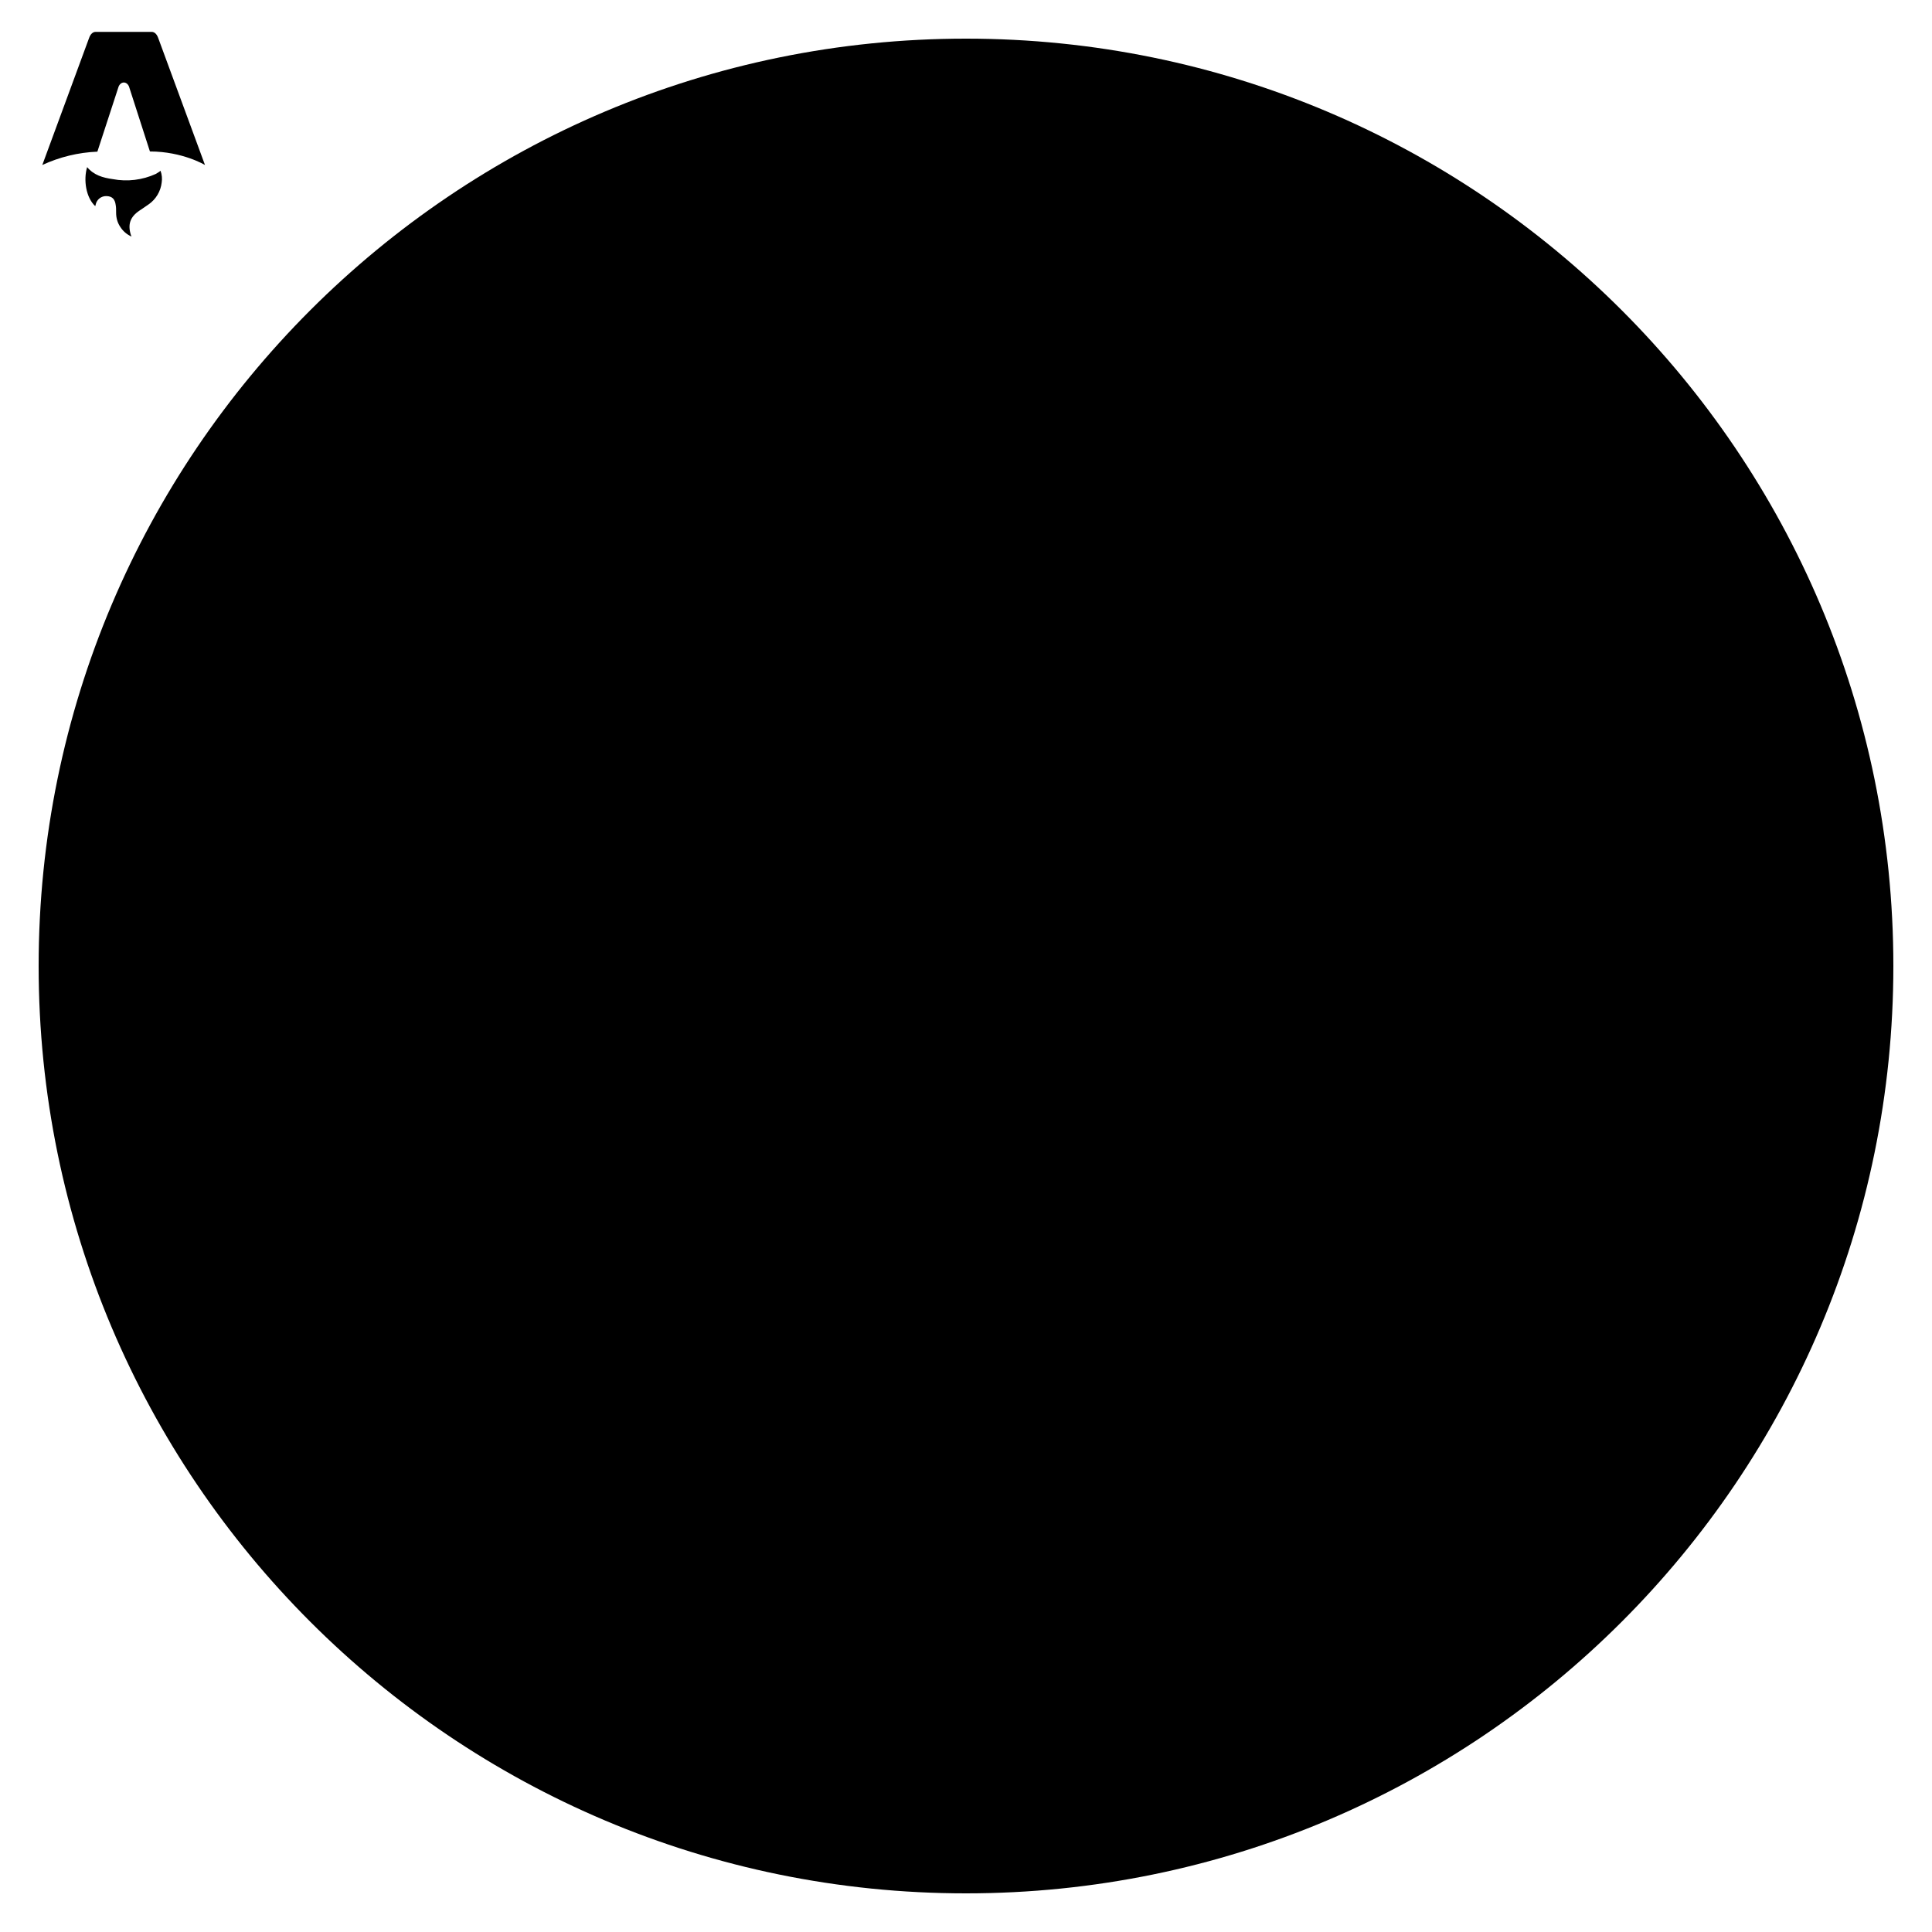
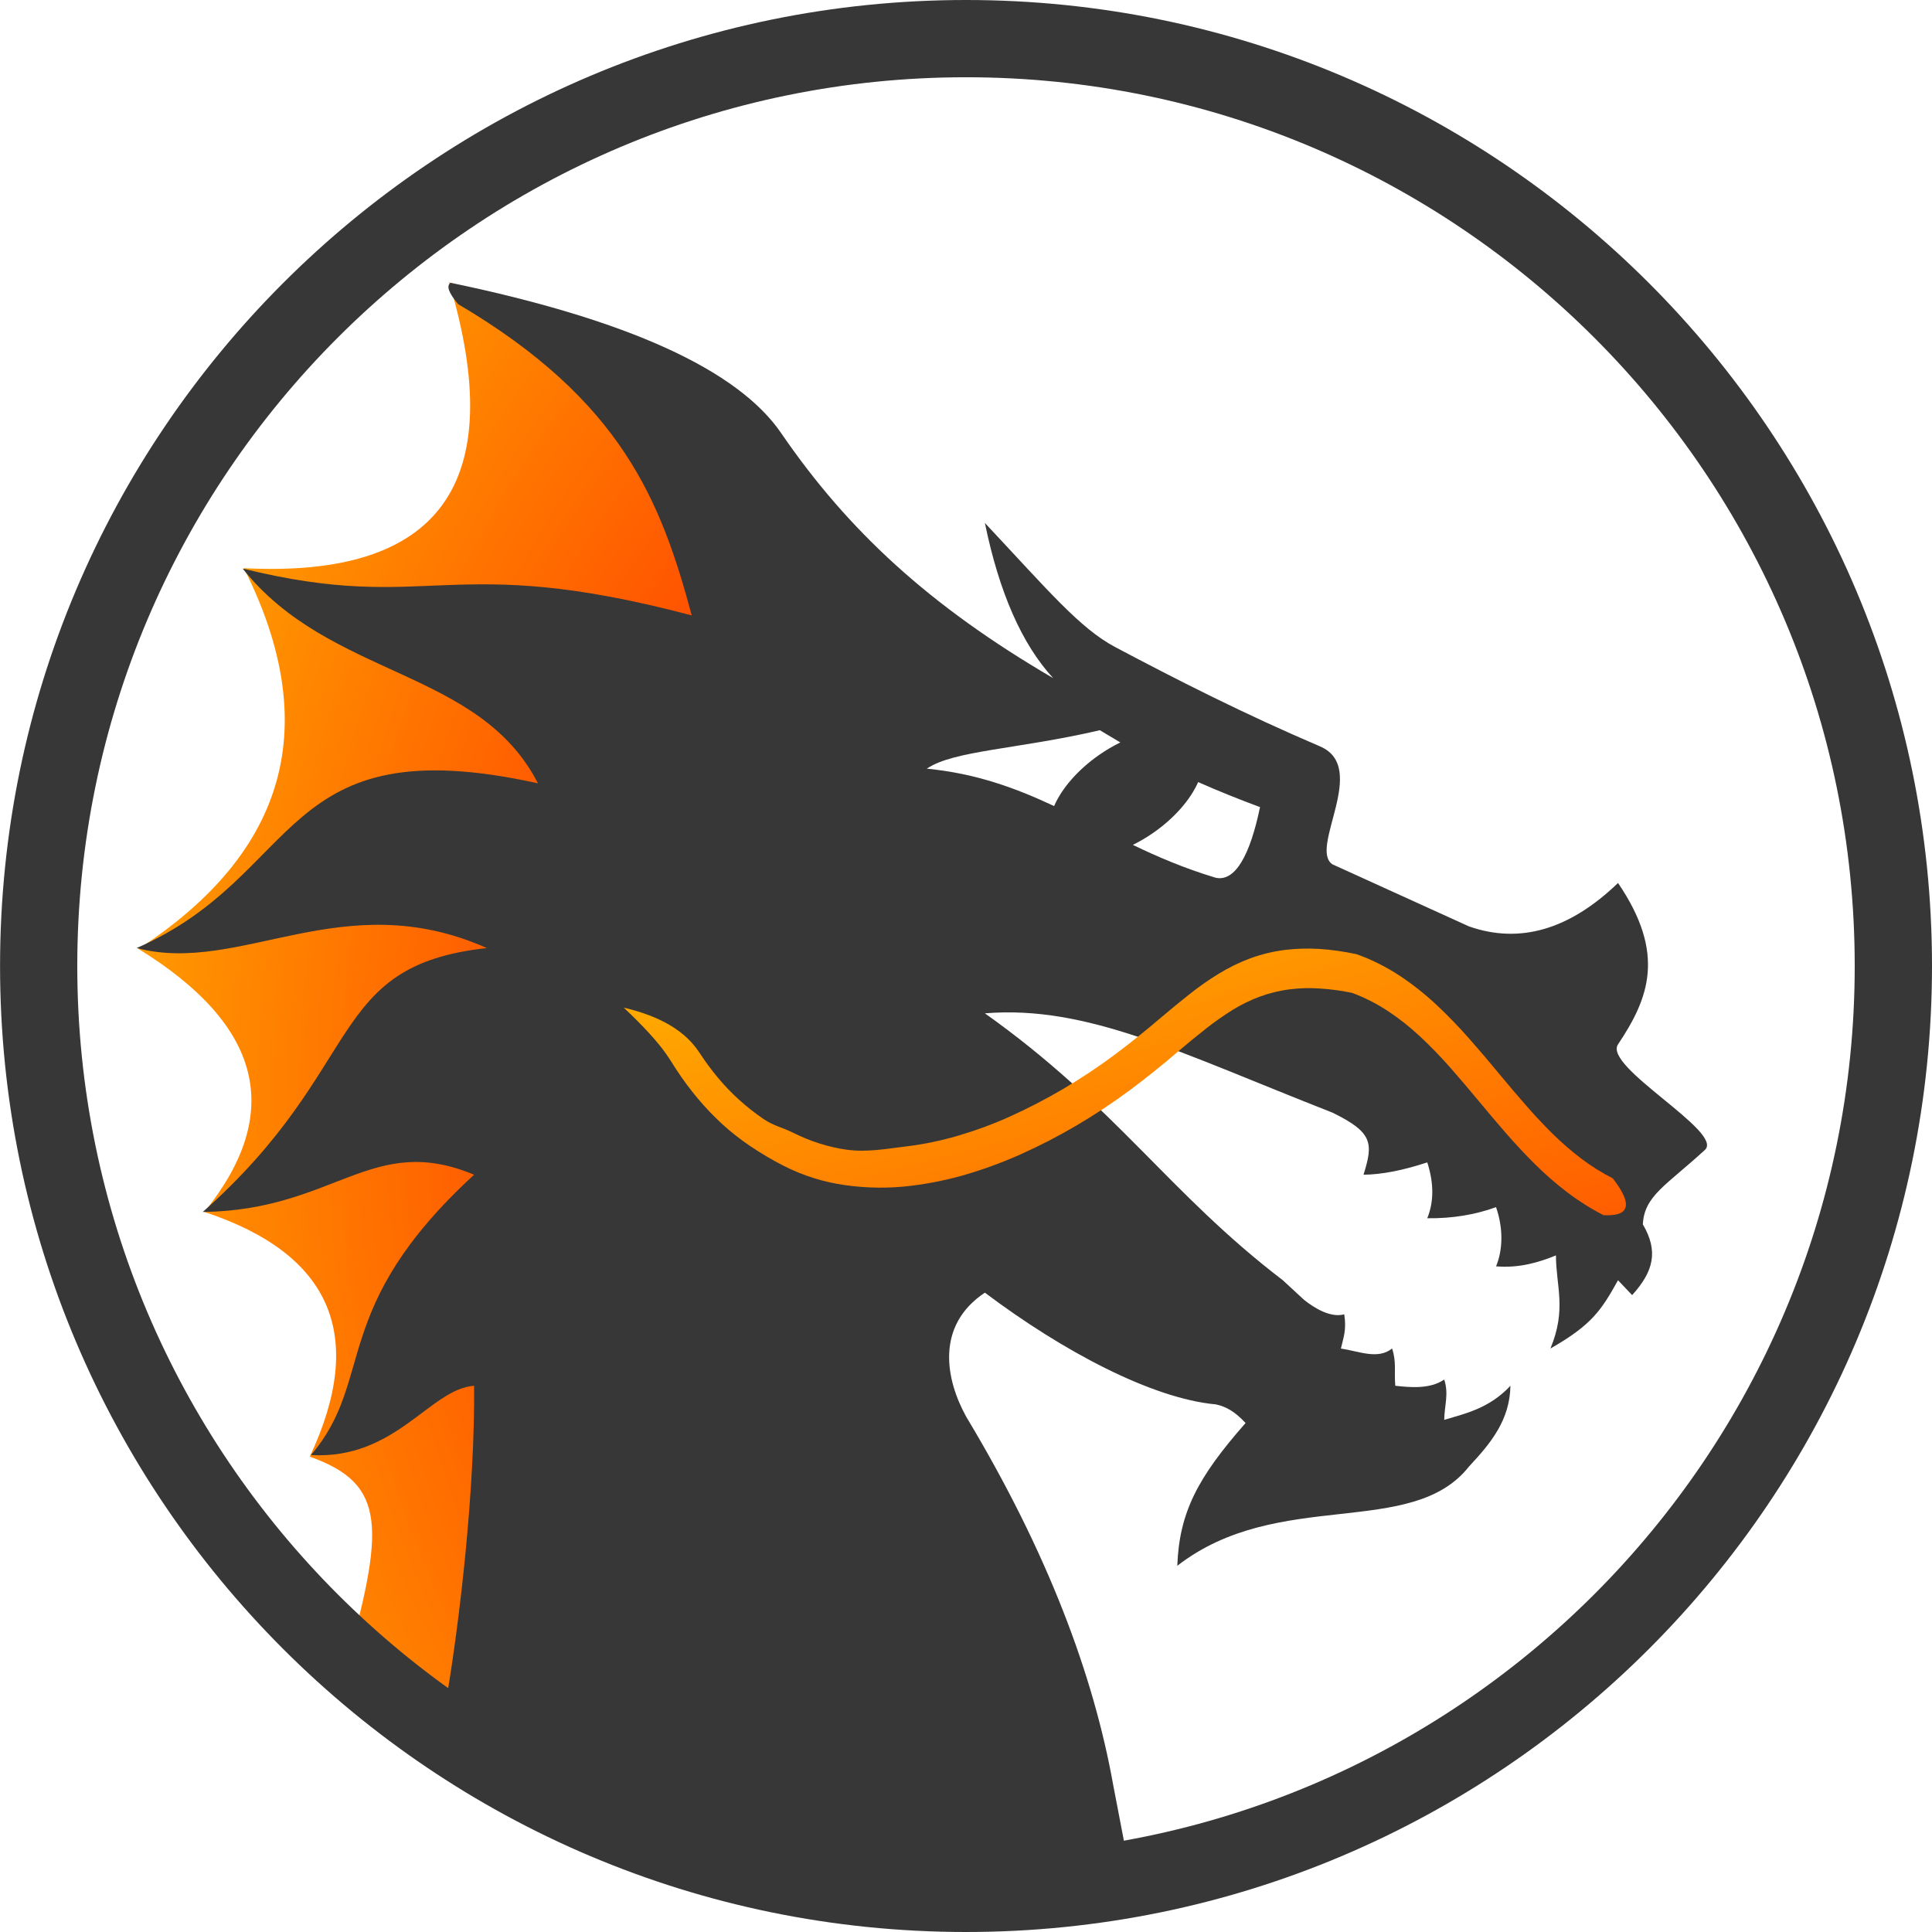
- <svg xmlns="http://www.w3.org/2000/svg" viewBox="0 0 1000 1000" width="1000" height="1000">
-   <circle cx="500" cy="500" r="480" fill="currentColor" />
-   <g>
-     <path fill="#000" d="M50.4 78.5a75.1 75.1 0 0 0-28.5 6.9l24.2-65.7c.7-2 1.9-3.2 3.4-3.2h29c1.5 0 2.7 1.2 3.4 3.2l24.2 65.7s-11.6-7-28.5-7L67 45.5c-.4-1.7-1.6-2.8-2.9-2.8-1.3 0-2.5 1.1-2.9 2.7L50.4 78.5Zm-1.1 28.2Zm-4.2-20.2c-2 6.6-.6 15.8 4.2 20.2a17.5 17.5 0 0 1 .2-.7 5.5 5.5 0 0 1 5.7-4.5c2.8.1 4.3 1.5 4.7 4.7.2 1.1.2 2.3.2 3.5v.4c0 2.7.7 5.2 2.2 7.4a13 13 0 0 0 5.7 4.9v-.3l-.2-.3c-1.8-5.6-.5-9.5 4.4-12.8l1.5-1a73 73 0 0 0 3.2-2.2 16 16 0 0 0 6.8-11.4c.3-2 .1-4-.6-6l-.8.6-1.6 1a37 37 0 0 1-22.4 2.7c-5-.7-9.7-2-13.2-6.2Z" />
+ <svg xmlns="http://www.w3.org/2000/svg" style="isolation:isolate" viewBox="0 0 1000 1000" width="1000pt" height="1000pt">
+   <defs>
+     <clipPath id="_clipPath_SwkM0FGuSLXsB5k1xjPOJA6lOX1xXRs0">
+       <rect width="1000" height="1000" />
+     </clipPath>
+   </defs>
+   <g clip-path="url(#_clipPath_SwkM0FGuSLXsB5k1xjPOJA6lOX1xXRs0)">
+     <rect width="1000" height="1000" style="fill:rgb(0,0,0)" fill-opacity="0" />
+     <circle vector-effect="non-scaling-stroke" cx="500" cy="500" r="480" fill="rgb(255,255,255)" />
+     <g>
+       <radialGradient id="_rgradient_0" fx="0.503" fy="0.498" cx="0.5" cy="0.5" r="0.5" gradientTransform="matrix(1374.565,295.757,-354.565,1933.243,13.619,-569.58)" gradientUnits="userSpaceOnUse">
+         <stop offset="0%" stop-opacity="1" style="stop-color:rgb(255,0,0)" />
+         <stop offset="100%" stop-opacity="1" style="stop-color:rgb(255,238,0)" />
+       </radialGradient>
+       <path d=" M 232.455 146 C 263.514 249.915 228.144 299.309 126.256 294.093 C 167.004 375.123 148.846 440.84 71.695 491.157 C 135.774 530.629 147.171 576.04 105.796 627.304 C 171.547 649.05 189.763 691.298 160.356 753.963 C 200.383 768.211 199.303 790.696 178.083 866.054 L 232.455 904.979 L 305.716 939.529 L 416.597 270.71 L 232.455 146 Z " fill="url(#_rgradient_0)" />
+       <path d=" M 583.987 964.78 C 427.328 1000.262 309.375 973.708 230.101 885.09 C 238.216 838.817 245.884 769.554 245.386 717.271 C 222.595 718.878 204.824 755.614 160.951 753.131 C 194.586 713.873 169.883 677.511 245.386 608.032 C 192.407 585.916 173.368 626.478 104.944 627.31 C 189.924 551.976 168.401 499.825 252.009 490.719 C 177.507 457.607 124.528 504.792 70.721 490.719 C 157.64 452.64 143.567 375.655 278.441 405.456 C 247.97 345.892 170.812 351.183 125.568 294.269 C 223.125 318.375 231.375 285 358.045 318.537 C 342.118 259.266 321.826 207.348 237.155 157.436 C 232.189 151.571 230.903 147.902 233.24 146.369 Q 370.616 174.948 404.324 224.168 C 438.883 274.648 481.175 313.693 545.112 351 C 528.903 333.386 517.186 306.676 509.77 270.677 C 542.702 305.818 559.004 325.269 577.241 334.935 C 610.248 352.43 644.134 369.599 683.267 386.342 C 708.794 397.263 677.242 439.154 689.692 447.387 L 760.376 479.516 C 786.635 488.697 812.371 481.232 837.486 457.026 C 862.504 493.775 853.334 516.864 837.486 540.561 C 829.69 552.219 892.507 585.943 882.467 595.181 C 862.413 613.63 851.069 618.896 850.338 633.735 C 858.552 647.69 855.817 658.202 844.79 670.351 L 837.486 662.652 C 828.784 678.306 823.812 685.835 802.495 697.994 C 811.023 677.459 805.358 665.719 805.357 649.8 C 796.424 653.446 786.097 656.48 774.35 655.451 C 778.013 646.741 778.054 635.43 774.35 624.822 C 763.404 628.796 751.547 630.717 738.754 630.56 C 742.185 622.077 742.25 612.502 738.754 601.644 C 726.138 605.808 715.147 607.945 705.757 608.032 C 710.79 591.814 710.79 586.226 689.692 575.903 C 610.775 544.979 562.822 520.169 509.77 524.497 C 577.642 572.69 604.742 617.376 663.989 662.652 L 675.014 672.835 C 680.844 677.451 688.941 682.158 695.787 680.285 C 697.044 688.639 695.319 692.343 694.053 697.994 C 703.759 699.5 713.145 703.816 720.543 697.994 C 722.881 704.965 721.55 709.855 722.198 717.271 C 729.639 718.073 740.004 719.176 747.525 714.058 C 749.992 721.547 747.631 727.423 747.525 734.92 C 757.838 731.795 770.726 729.172 781.8 717.271 C 781.466 734.983 771.822 746.79 760.376 759.039 C 730.657 796.791 661.58 769.882 609.37 810.445 C 610.37 782.753 620.041 764.579 644.712 736.549 C 639.089 730.524 634.539 728.013 629.301 726.91 C 596.317 723.898 550.133 699.447 509.77 669.077 C 484.066 686.213 489.454 714.09 500.131 733.336 C 542.257 803.415 566.023 866.98 576.21 924.015 C 576.743 926.996 583.528 961.835 583.987 964.78 Z " fill="rgb(55,55,55)" />
+       <linearGradient id="_lgradient_0" x1="-0.009" y1="-0.085" x2="1.182" y2="2.675" gradientTransform="matrix(500.15,-58.209,19.169,164.707,322.842,521.537)" gradientUnits="userSpaceOnUse">
+         <stop offset="0%" stop-opacity="1" style="stop-color:rgb(255,174,0)" />
+         <stop offset="100%" stop-opacity="1" style="stop-color:rgb(255,0,0)" />
+       </linearGradient>
+       <path d=" M 350.044 553.574 Q 346.73 548.271 344.813 545.537 Q 337.979 535.797 322.842 521.537 C 336.722 524.875 352.923 530.903 362.008 544.819 C 368.032 554.045 374.879 562.314 382.462 569.16 C 386.602 572.898 390.895 576.268 395.28 579.251 C 400.318 582.677 405.229 583.676 410.483 586.293 C 419.506 590.786 428.878 593.79 438.313 595.091 C 448.723 596.527 458.928 594.601 469.213 593.357 C 478.116 592.279 486.902 590.464 495.574 587.931 C 504.757 585.249 513.809 581.938 522.651 577.954 C 541.464 569.477 559.531 558.853 576.726 546.096 C 584.886 539.976 592.948 533.536 600.817 526.788 C 605.692 522.663 610.607 518.616 615.567 514.688 C 620.44 510.812 625.447 507.292 630.62 504.125 C 635.907 500.863 641.444 498.15 647.114 496.042 C 653.235 493.799 659.539 492.321 665.928 491.577 C 671.462 490.975 677.079 490.817 682.691 491.157 C 689.182 491.56 695.705 492.497 702.157 493.897 C 709.85 496.6 717.324 500.364 724.534 505.067 C 731.113 509.431 737.456 514.443 743.532 520.106 C 749.334 525.553 754.959 531.351 760.376 537.505 C 765.647 543.469 770.844 549.607 775.954 555.796 C 780.447 561.23 784.957 566.538 789.553 571.794 C 794.048 576.979 798.704 581.939 803.459 586.68 C 808.24 591.378 813.193 595.682 818.318 599.595 C 823.576 603.575 829.084 607.029 834.74 609.887 C 845.213 623.323 843.665 629.722 829.987 628.972 C 823.532 625.669 817.251 621.726 811.242 617.171 C 805.502 612.793 799.995 608.015 794.683 602.759 C 789.578 597.686 784.603 592.391 779.789 586.871 C 775.081 581.462 770.46 576.001 765.861 570.456 C 760.862 564.419 755.811 558.471 750.678 552.615 C 745.66 546.953 740.487 541.557 735.11 536.557 C 729.765 531.553 724.143 527.12 718.342 523.286 C 712.378 519.388 706.192 516.261 699.815 513.901 C 694.23 512.731 688.601 511.98 682.958 511.643 C 678.031 511.307 673.126 511.423 668.272 511.988 C 662.805 512.624 657.444 513.91 652.185 515.804 C 647.29 517.615 642.518 519.949 637.957 522.755 C 633.225 525.705 628.65 528.926 624.2 532.422 C 619.353 536.254 614.578 540.161 609.847 544.186 C 601.755 551.167 593.467 557.799 585.019 564.118 C 567.077 577.417 548.172 588.568 528.522 597.375 C 519.172 601.565 509.585 605.089 499.896 607.945 C 490.625 610.679 481.194 612.575 471.649 613.756 C 460.355 615.153 448.885 615.029 437.459 613.433 C 426.635 611.921 415.88 608.64 405.595 603.408 C 399.771 600.446 394.068 597.067 388.481 593.321 C 383.382 589.902 378.443 586.072 373.748 581.757 C 364.998 573.716 357.012 564.221 350.044 553.574 Z " fill="url(#_lgradient_0)" />
+       <path d=" M 620.161 404.803 C 630.531 409.405 641.021 413.613 652.185 417.76 C 647.072 442.5 639.3 456.838 628.969 454.242 C 613.061 449.425 599.182 443.518 586.369 437.301 C 589.92 435.57 593.485 433.471 596.982 431.034 C 608.09 423.293 616.25 413.721 620.161 404.803 Z  M 579.887 384.28 C 576.375 382.21 572.86 380.135 569.271 377.962 C 526.423 387.911 493.591 388.389 479.725 397.861 C 505.471 400.381 525.901 407.985 545.607 417.216 C 549.495 408.229 557.701 398.556 568.907 390.747 C 572.524 388.227 576.215 386.067 579.887 384.28 Z " fill-rule="evenodd" fill="rgb(255,255,255)" />
+     </g>
+     <g>
+       <path d=" M 0.027 500 C 0.027 224.042 224.063 0 500.013 0 C 775.964 0 1000 224.042 1000 500 C 1000 775.958 775.964 1000 500.013 1000 C 224.063 1000 0.027 775.958 0.027 500 Z  M 40 499.987 C 40 246.106 246.119 39.987 500 39.987 C 753.881 39.987 960 246.106 960 499.987 C 960 753.868 753.881 959.987 500 959.987 C 246.119 959.987 40 753.868 40 499.987 Z " fill-rule="evenodd" fill="rgb(55,55,55)" />
+     </g>
  </g>
</svg>
